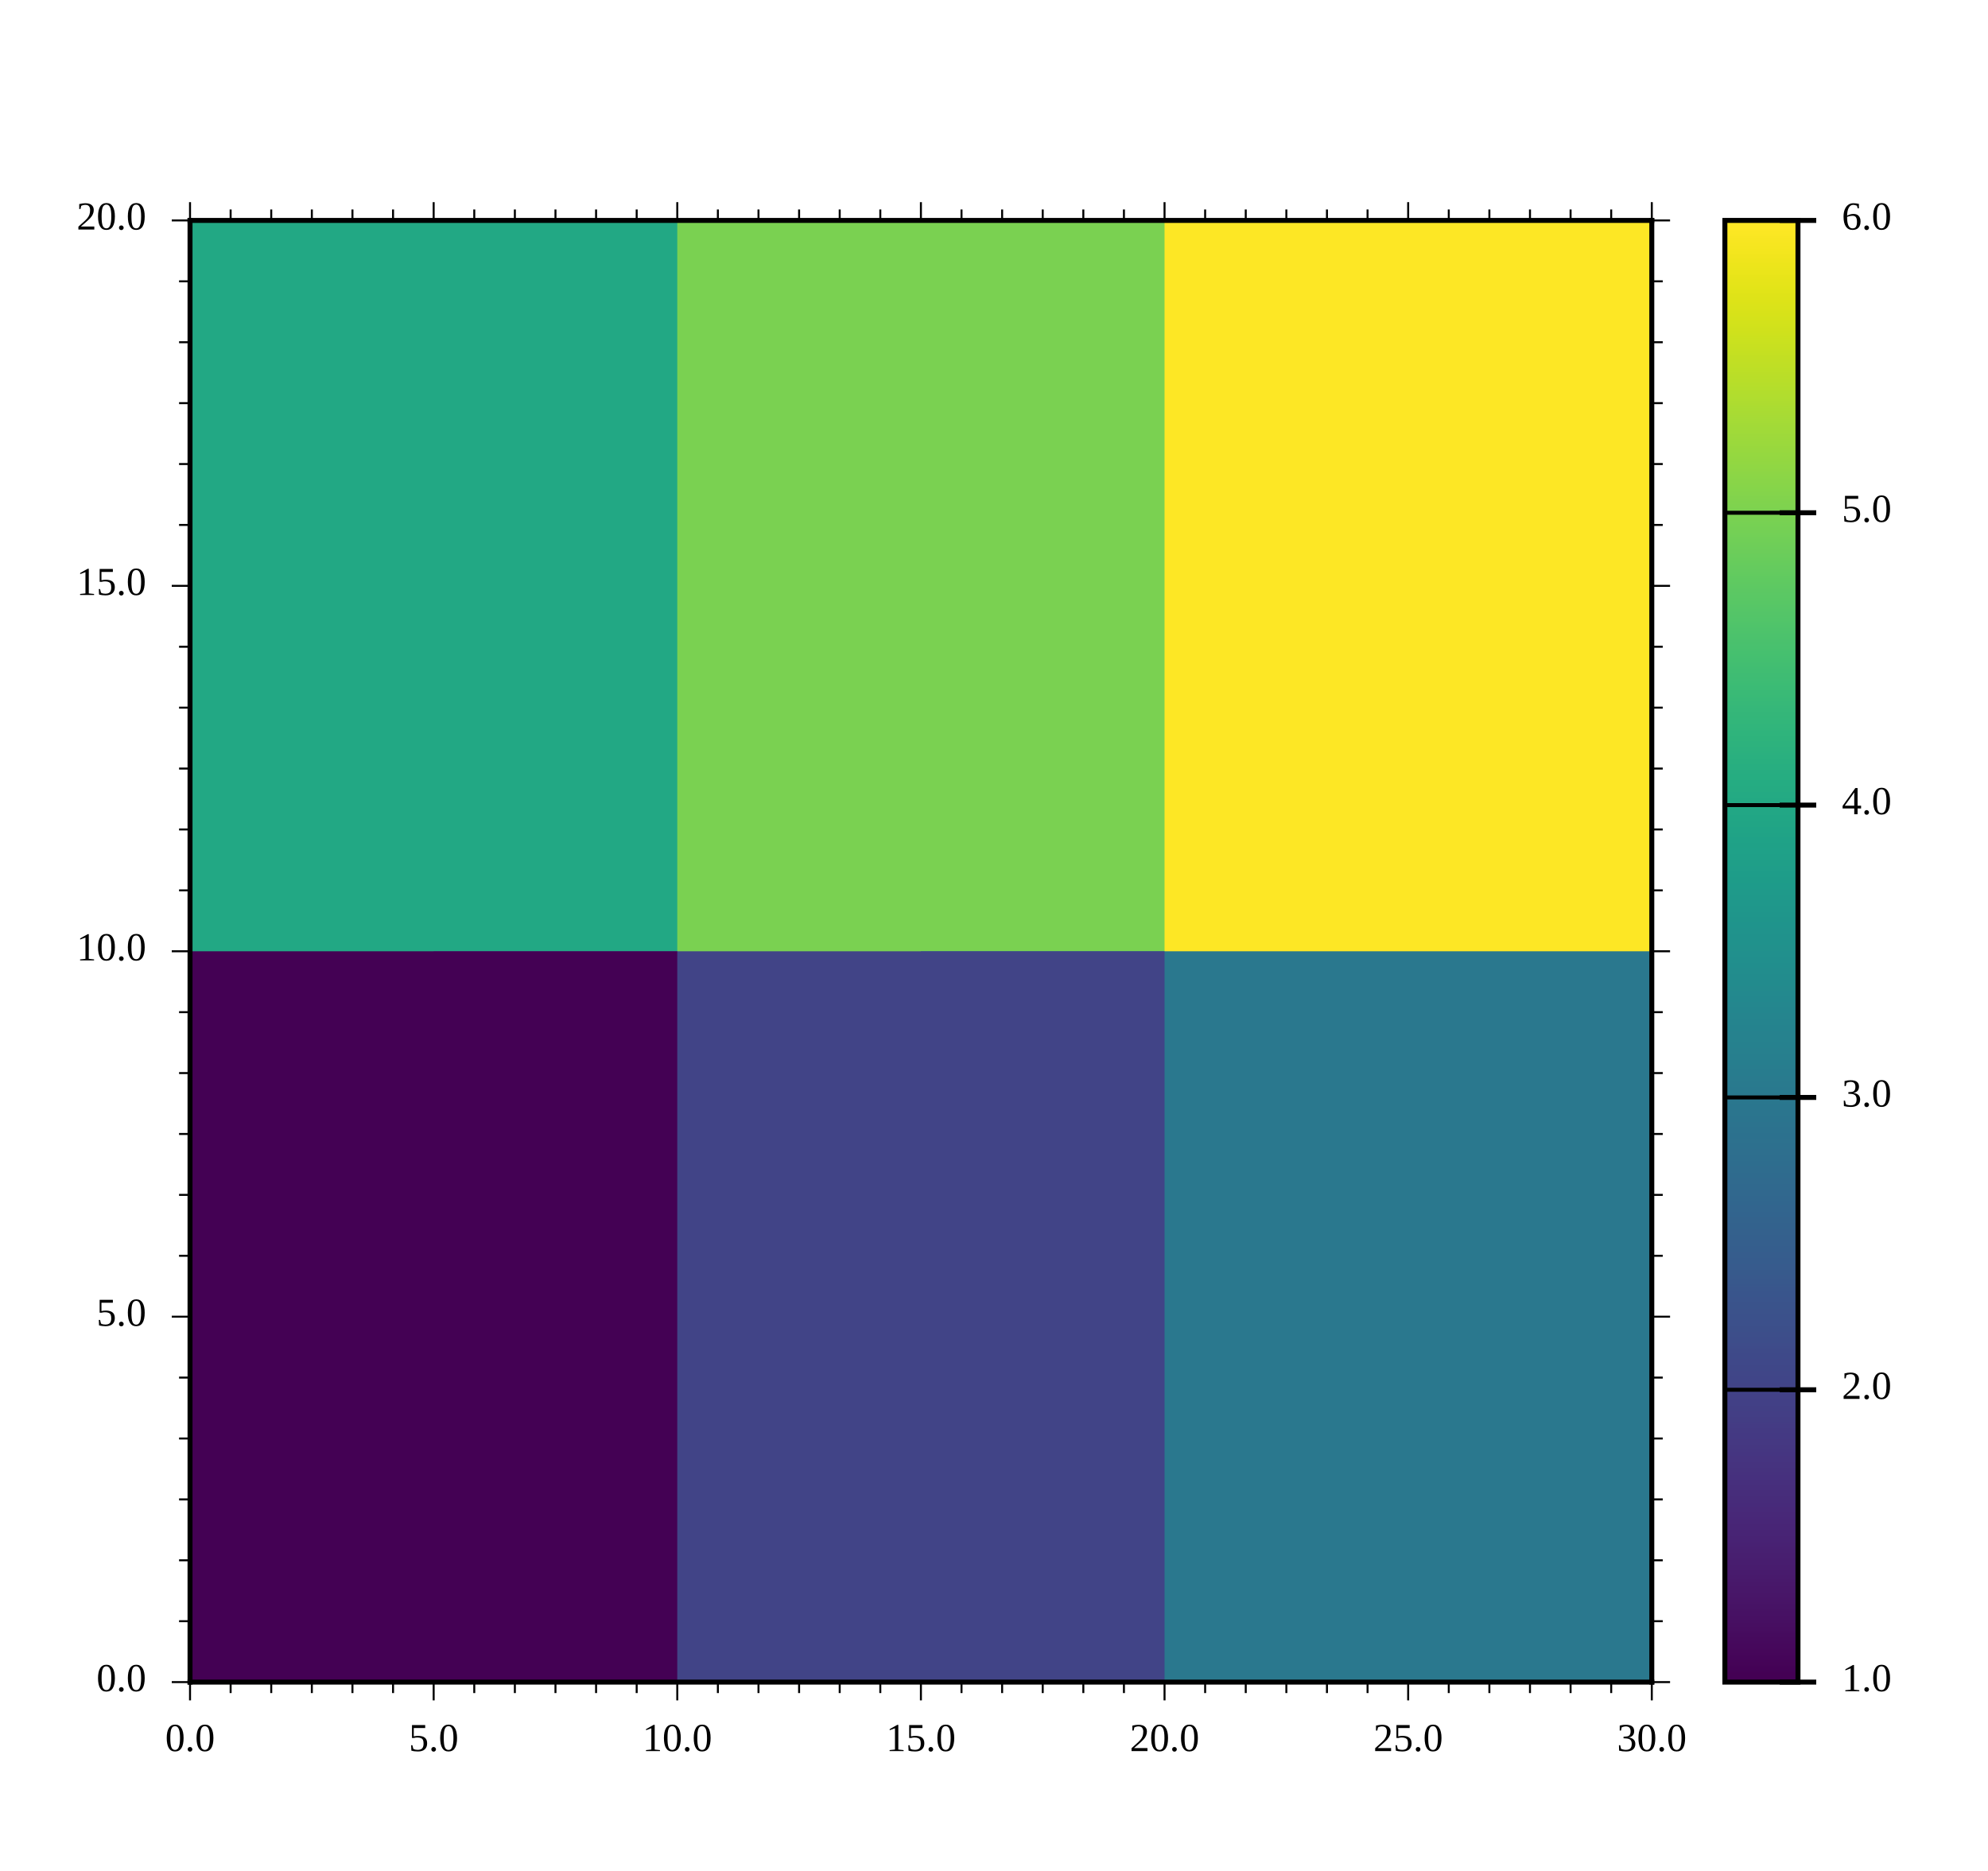
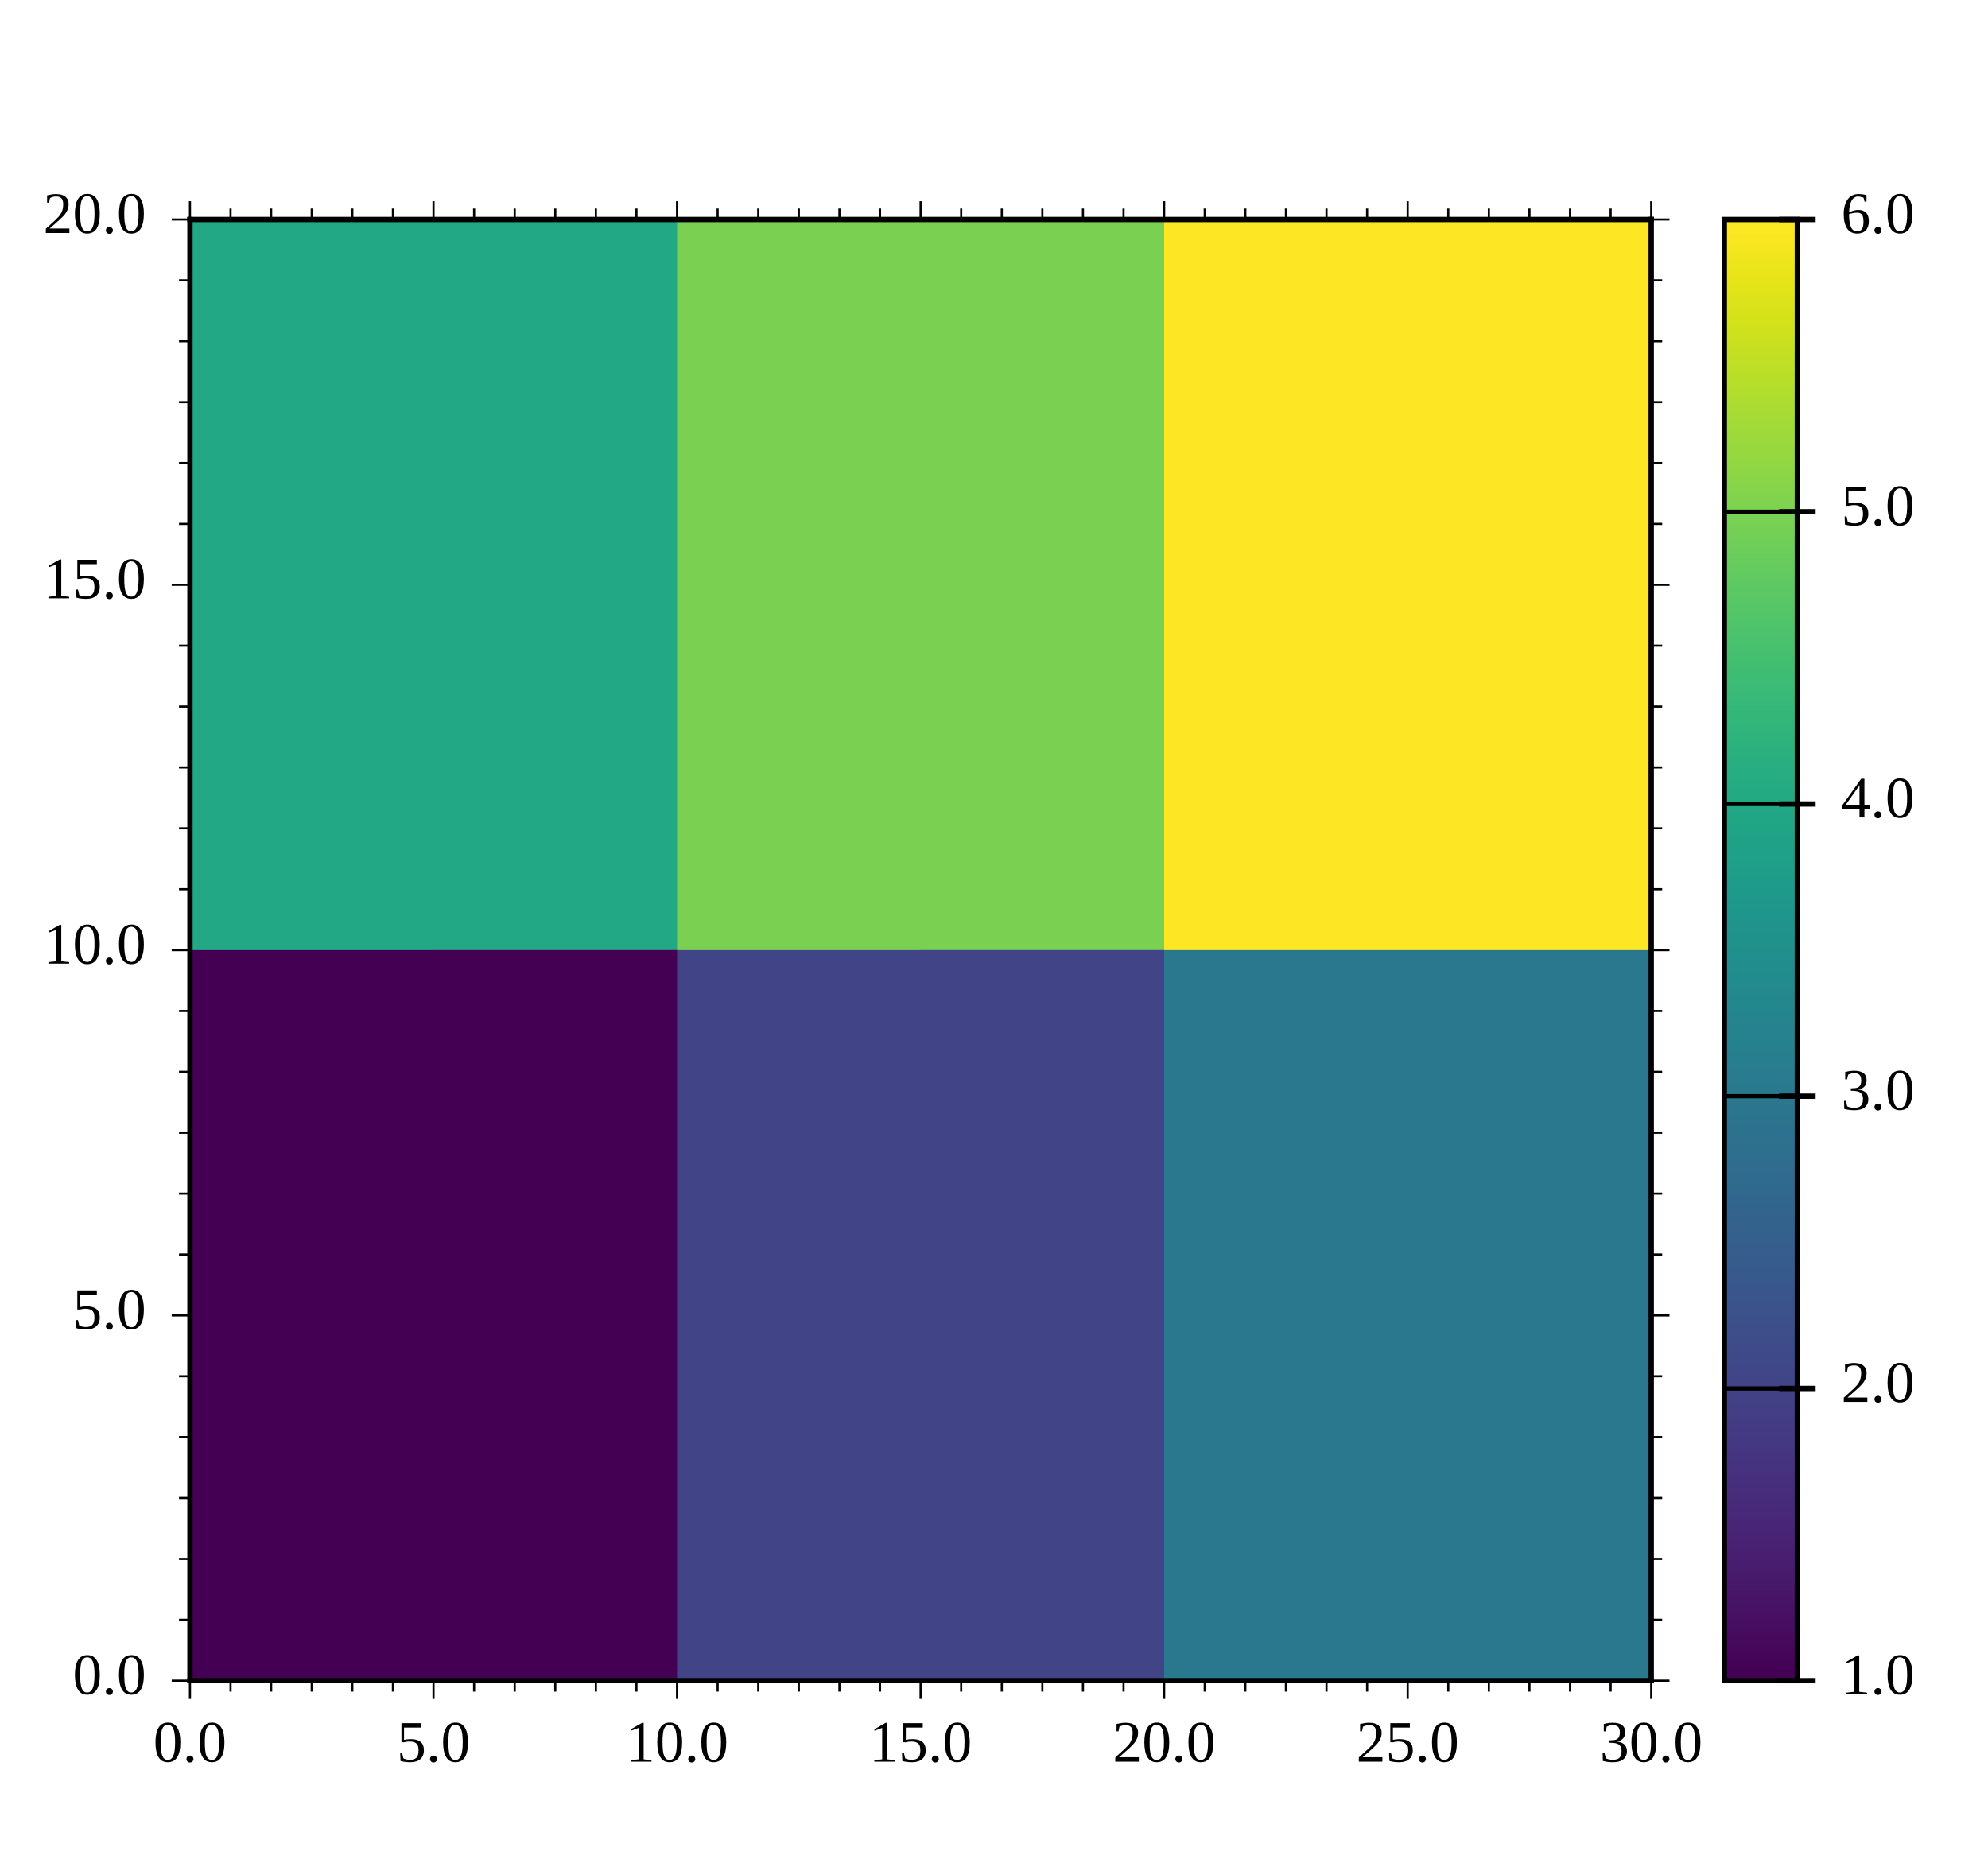
- <svg xmlns="http://www.w3.org/2000/svg" height="376.471" stroke-opacity="1" viewBox="0 0 400 376" font-size="1" width="400" stroke="rgb(0,0,0)" version="1.1">
+ <svg xmlns="http://www.w3.org/2000/svg" height="350" stroke-opacity="1" viewBox="0 0 372 350" font-size="1" width="371.875" stroke="rgb(0,0,0)" version="1.1">
  <defs />
  <g fill-opacity="1.0" stroke-width="0.0" fill="rgb(253,231,37)">
    <defs>
      <clipPath id="myClip1">
-         <path d="M 332.353,338.235 l -0,-294.118 h -294.118 l -0,294.118 Z" />
+         <path d="M 308.984,314.453 l -0,-273.438 h -273.438 l -0,273.438 Z" />
      </clipPath>
    </defs>
    <g clip-path="url(#myClip1)">
-       <path d="M 332.353,264.706 l -0,-220.588 h -147.059 l -0,220.588 Z" />
+       <path d="M 308.984,246.094 l -0,-205.078 h -136.719 l -0,205.078 Z" />
    </g>
  </g>
  <g fill-opacity="1.0" stroke-width="0.0" fill="rgb(122,209,81)">
    <defs>
      <clipPath id="myClip2">
-         <path d="M 332.353,338.235 l -0,-294.118 h -294.118 l -0,294.118 Z" />
+         <path d="M 308.984,314.453 l -0,-273.438 h -273.438 l -0,273.438 Z" />
      </clipPath>
    </defs>
    <g clip-path="url(#myClip2)">
-       <path d="M 234.314,264.706 l -0,-220.588 h -147.059 l -0,220.588 Z" />
+       <path d="M 217.839,246.094 l -0,-205.078 h -136.719 l -0,205.078 Z" />
    </g>
  </g>
  <g fill-opacity="1.0" stroke-width="0.0" fill="rgb(34,168,132)">
    <defs>
      <clipPath id="myClip3">
-         <path d="M 332.353,338.235 l -0,-294.118 h -294.118 l -0,294.118 Z" />
+         <path d="M 308.984,314.453 l -0,-273.438 h -273.438 l -0,273.438 Z" />
      </clipPath>
    </defs>
    <g clip-path="url(#myClip3)">
-       <path d="M 136.274,264.706 l -0,-220.588 h -98.039 l -0,220.588 Z" />
+       <path d="M 126.693,246.094 l -0,-205.078 h -91.146 l -0,205.078 Z" />
    </g>
  </g>
  <g fill-opacity="1.0" stroke-width="0.0" fill="rgb(42,120,142)">
    <defs>
      <clipPath id="myClip4">
-         <path d="M 332.353,338.235 l -0,-294.118 h -294.118 l -0,294.118 Z" />
+         <path d="M 308.984,314.453 l -0,-273.438 h -273.438 l -0,273.438 Z" />
      </clipPath>
    </defs>
    <g clip-path="url(#myClip4)">
-       <path d="M 332.353,338.235 l -0,-147.059 h -147.059 l -0,147.059 Z" />
+       <path d="M 308.984,314.453 l -0,-136.719 h -136.719 l -0,136.719 Z" />
    </g>
  </g>
  <g fill-opacity="1.0" stroke-width="0.0" fill="rgb(65,68,135)">
    <defs>
      <clipPath id="myClip5">
-         <path d="M 332.353,338.235 l -0,-294.118 h -294.118 l -0,294.118 Z" />
+         <path d="M 308.984,314.453 l -0,-273.438 h -273.438 l -0,273.438 Z" />
      </clipPath>
    </defs>
    <g clip-path="url(#myClip5)">
-       <path d="M 234.314,338.235 l -0,-147.059 h -147.059 l -0,147.059 Z" />
+       <path d="M 217.839,314.453 l -0,-136.719 h -136.719 l -0,136.719 Z" />
    </g>
  </g>
  <g fill-opacity="1.0" stroke-width="0.0" fill="rgb(68,1,84)">
    <defs>
      <clipPath id="myClip6">
-         <path d="M 332.353,338.235 l -0,-294.118 h -294.118 l -0,294.118 Z" />
+         <path d="M 308.984,314.453 l -0,-273.438 h -273.438 l -0,273.438 Z" />
      </clipPath>
    </defs>
    <g clip-path="url(#myClip6)">
-       <path d="M 136.274,338.235 l -0,-147.059 h -98.039 l -0,147.059 Z" />
+       <path d="M 126.693,314.453 l -0,-136.719 h -91.146 l -0,136.719 Z" />
    </g>
  </g>
  <g stroke-linecap="square">
-     <path d="M 38.235,338.235 v -294.118 M 332.353,338.235 v -294.118 " />
-   </g>
-   <g stroke-width="0.4">
-     <path d="M 332.353,325.98 h 2.206 M 332.353,313.726 h 2.206 M 332.353,301.471 h 2.206 M 332.353,289.216 h 2.206 M 332.353,276.961 h 2.206 M 332.353,252.451 h 2.206 M 332.353,240.196 h 2.206 M 332.353,227.941 h 2.206 M 332.353,215.686 h 2.206 M 332.353,203.431 h 2.206 M 332.353,178.922 h 2.206 M 332.353,166.667 h 2.206 M 332.353,154.412 h 2.206 M 332.353,142.157 h 2.206 M 332.353,129.902 h 2.206 M 332.353,105.392 h 2.206 M 332.353,93.137 h 2.206 M 332.353,80.882 h 2.206 M 332.353,68.627 h 2.206 M 332.353,56.373 h 2.206 " />
-   </g>
-   <g stroke-width="0.4">
-     <path d="M 332.353,338.235 h 3.676 M 332.353,264.706 h 3.676 M 332.353,191.177 h 3.676 M 332.353,117.647 h 3.676 M 332.353,44.118 h 3.676 " />
-   </g>
-   <g stroke-width="0.4">
-     <path d="M 36.029,325.98 h 2.206 M 36.029,313.726 h 2.206 M 36.029,301.471 h 2.206 M 36.029,289.216 h 2.206 M 36.029,276.961 h 2.206 M 36.029,252.451 h 2.206 M 36.029,240.196 h 2.206 M 36.029,227.941 h 2.206 M 36.029,215.686 h 2.206 M 36.029,203.431 h 2.206 M 36.029,178.922 h 2.206 M 36.029,166.667 h 2.206 M 36.029,154.412 h 2.206 M 36.029,142.157 h 2.206 M 36.029,129.902 h 2.206 M 36.029,105.392 h 2.206 M 36.029,93.137 h 2.206 M 36.029,80.882 h 2.206 M 36.029,68.627 h 2.206 M 36.029,56.373 h 2.206 " />
-   </g>
-   <g stroke-width="0.4">
-     <path d="M 34.559,338.235 h 3.676 M 34.559,264.706 h 3.676 M 34.559,191.177 h 3.676 M 34.559,117.647 h 3.676 M 34.559,44.118 h 3.676 " />
-   </g>
-   <g fill-opacity="1.0" font-size="8.0px" fill="rgb(0,0,0)">
-     <text dominant-baseline="middle" transform="matrix(1,0,0,1,29.4118,44.1176)" stroke="none" text-anchor="end">20.0</text>
-   </g>
-   <g fill-opacity="1.0" font-size="8.0px" fill="rgb(0,0,0)">
-     <text dominant-baseline="middle" transform="matrix(1,0,0,1,29.4118,117.6471)" stroke="none" text-anchor="end">15.0</text>
-   </g>
-   <g fill-opacity="1.0" font-size="8.0px" fill="rgb(0,0,0)">
-     <text dominant-baseline="middle" transform="matrix(1,0,0,1,29.4118,191.1765)" stroke="none" text-anchor="end">10.0</text>
-   </g>
-   <g fill-opacity="1.0" font-size="8.0px" fill="rgb(0,0,0)">
-     <text dominant-baseline="middle" transform="matrix(1,0,0,1,29.4118,264.7059)" stroke="none" text-anchor="end">5.0</text>
-   </g>
-   <g fill-opacity="1.0" font-size="8.0px" fill="rgb(0,0,0)">
-     <text dominant-baseline="middle" transform="matrix(1,0,0,1,29.4118,338.2353)" stroke="none" text-anchor="end">0.0</text>
+     <path d="M 35.547,314.453 v -273.438 M 308.984,314.453 v -273.438 " />
+   </g>
+   <g stroke-width="0.4">
+     <path d="M 308.984,303.06 h 2.051 M 308.984,291.667 h 2.051 M 308.984,280.273 h 2.051 M 308.984,268.88 h 2.051 M 308.984,257.487 h 2.051 M 308.984,234.701 h 2.051 M 308.984,223.307 h 2.051 M 308.984,211.914 h 2.051 M 308.984,200.521 h 2.051 M 308.984,189.128 h 2.051 M 308.984,166.341 h 2.051 M 308.984,154.948 h 2.051 M 308.984,143.555 h 2.051 M 308.984,132.161 h 2.051 M 308.984,120.768 h 2.051 M 308.984,97.982 h 2.051 M 308.984,86.588 h 2.051 M 308.984,75.195 h 2.051 M 308.984,63.802 h 2.051 M 308.984,52.409 h 2.051 " />
+   </g>
+   <g stroke-width="0.4">
+     <path d="M 308.984,314.453 h 3.418 M 308.984,246.094 h 3.418 M 308.984,177.734 h 3.418 M 308.984,109.375 h 3.418 M 308.984,41.016 h 3.418 " />
+   </g>
+   <g stroke-width="0.4">
+     <path d="M 33.496,303.06 h 2.051 M 33.496,291.667 h 2.051 M 33.496,280.273 h 2.051 M 33.496,268.88 h 2.051 M 33.496,257.487 h 2.051 M 33.496,234.701 h 2.051 M 33.496,223.307 h 2.051 M 33.496,211.914 h 2.051 M 33.496,200.521 h 2.051 M 33.496,189.128 h 2.051 M 33.496,166.341 h 2.051 M 33.496,154.948 h 2.051 M 33.496,143.555 h 2.051 M 33.496,132.161 h 2.051 M 33.496,120.768 h 2.051 M 33.496,97.982 h 2.051 M 33.496,86.588 h 2.051 M 33.496,75.195 h 2.051 M 33.496,63.802 h 2.051 M 33.496,52.409 h 2.051 " />
+   </g>
+   <g stroke-width="0.4">
+     <path d="M 32.129,314.453 h 3.418 M 32.129,246.094 h 3.418 M 32.129,177.734 h 3.418 M 32.129,109.375 h 3.418 M 32.129,41.016 h 3.418 " />
+   </g>
+   <g fill-opacity="1.0" font-size="11.0px" fill="rgb(0,0,0)">
+     <text dominant-baseline="middle" transform="matrix(1,0,0,1,27.3438,41.0156)" stroke="none" text-anchor="end">20.0</text>
+   </g>
+   <g fill-opacity="1.0" font-size="11.0px" fill="rgb(0,0,0)">
+     <text dominant-baseline="middle" transform="matrix(1,0,0,1,27.3438,109.375)" stroke="none" text-anchor="end">15.0</text>
+   </g>
+   <g fill-opacity="1.0" font-size="11.0px" fill="rgb(0,0,0)">
+     <text dominant-baseline="middle" transform="matrix(1,0,0,1,27.3438,177.7344)" stroke="none" text-anchor="end">10.0</text>
+   </g>
+   <g fill-opacity="1.0" font-size="11.0px" fill="rgb(0,0,0)">
+     <text dominant-baseline="middle" transform="matrix(1,0,0,1,27.3438,246.0938)" stroke="none" text-anchor="end">5.0</text>
+   </g>
+   <g fill-opacity="1.0" font-size="11.0px" fill="rgb(0,0,0)">
+     <text dominant-baseline="middle" transform="matrix(1,0,0,1,27.3438,314.4531)" stroke="none" text-anchor="end">0.0</text>
  </g>
  <g stroke-linecap="square">
-     <path d="M 38.235,338.235 h 294.118 M 38.235,44.118 h 294.118 " />
-   </g>
-   <g stroke-width="0.4">
-     <path d="M 46.405,44.118 v -2.206 M 54.575,44.118 v -2.206 M 62.745,44.118 v -2.206 M 70.915,44.118 v -2.206 M 79.085,44.118 v -2.206 M 95.425,44.118 v -2.206 M 103.595,44.118 v -2.206 M 111.765,44.118 v -2.206 M 119.935,44.118 v -2.206 M 128.105,44.118 v -2.206 M 144.444,44.118 v -2.206 M 152.614,44.118 v -2.206 M 160.784,44.118 v -2.206 M 168.954,44.118 v -2.206 M 177.124,44.118 v -2.206 M 193.464,44.118 v -2.206 M 201.634,44.118 v -2.206 M 209.804,44.118 v -2.206 M 217.974,44.118 v -2.206 M 226.144,44.118 v -2.206 M 242.484,44.118 v -2.206 M 250.654,44.118 v -2.206 M 258.824,44.118 v -2.206 M 266.993,44.118 v -2.206 M 275.163,44.118 v -2.206 M 291.503,44.118 v -2.206 M 299.673,44.118 v -2.206 M 307.843,44.118 v -2.206 M 316.013,44.118 v -2.206 M 324.183,44.118 v -2.206 " />
-   </g>
-   <g stroke-width="0.4">
-     <path d="M 38.235,44.118 v -3.676 M 87.255,44.118 v -3.676 M 136.274,44.118 v -3.676 M 185.294,44.118 v -3.676 M 234.314,44.118 v -3.676 M 283.333,44.118 v -3.676 M 332.353,44.118 v -3.676 " />
-   </g>
-   <g stroke-width="0.4">
-     <path d="M 46.405,340.441 v -2.206 M 54.575,340.441 v -2.206 M 62.745,340.441 v -2.206 M 70.915,340.441 v -2.206 M 79.085,340.441 v -2.206 M 95.425,340.441 v -2.206 M 103.595,340.441 v -2.206 M 111.765,340.441 v -2.206 M 119.935,340.441 v -2.206 M 128.105,340.441 v -2.206 M 144.444,340.441 v -2.206 M 152.614,340.441 v -2.206 M 160.784,340.441 v -2.206 M 168.954,340.441 v -2.206 M 177.124,340.441 v -2.206 M 193.464,340.441 v -2.206 M 201.634,340.441 v -2.206 M 209.804,340.441 v -2.206 M 217.974,340.441 v -2.206 M 226.144,340.441 v -2.206 M 242.484,340.441 v -2.206 M 250.654,340.441 v -2.206 M 258.824,340.441 v -2.206 M 266.993,340.441 v -2.206 M 275.163,340.441 v -2.206 M 291.503,340.441 v -2.206 M 299.673,340.441 v -2.206 M 307.843,340.441 v -2.206 M 316.013,340.441 v -2.206 M 324.183,340.441 v -2.206 " />
-   </g>
-   <g stroke-width="0.4">
-     <path d="M 38.235,341.912 v -3.676 M 87.255,341.912 v -3.676 M 136.274,341.912 v -3.676 M 185.294,341.912 v -3.676 M 234.314,341.912 v -3.676 M 283.333,341.912 v -3.676 M 332.353,341.912 v -3.676 " />
-   </g>
-   <g fill-opacity="1.0" font-size="8.0px" fill="rgb(0,0,0)">
-     <text dominant-baseline="text-before-edge" transform="matrix(1,0,0,1,332.3529,347.0588)" stroke="none" text-anchor="middle">30.0</text>
-   </g>
-   <g fill-opacity="1.0" font-size="8.0px" fill="rgb(0,0,0)">
-     <text dominant-baseline="text-before-edge" transform="matrix(1,0,0,1,283.3333,347.0588)" stroke="none" text-anchor="middle">25.0</text>
-   </g>
-   <g fill-opacity="1.0" font-size="8.0px" fill="rgb(0,0,0)">
-     <text dominant-baseline="text-before-edge" transform="matrix(1,0,0,1,234.3137,347.0588)" stroke="none" text-anchor="middle">20.0</text>
-   </g>
-   <g fill-opacity="1.0" font-size="8.0px" fill="rgb(0,0,0)">
-     <text dominant-baseline="text-before-edge" transform="matrix(1,0,0,1,185.2941,347.0588)" stroke="none" text-anchor="middle">15.0</text>
-   </g>
-   <g fill-opacity="1.0" font-size="8.0px" fill="rgb(0,0,0)">
-     <text dominant-baseline="text-before-edge" transform="matrix(1,0,0,1,136.2745,347.0588)" stroke="none" text-anchor="middle">10.0</text>
-   </g>
-   <g fill-opacity="1.0" font-size="8.0px" fill="rgb(0,0,0)">
-     <text dominant-baseline="text-before-edge" transform="matrix(1,0,0,1,87.2549,347.0588)" stroke="none" text-anchor="middle">5.0</text>
-   </g>
-   <g fill-opacity="1.0" font-size="8.0px" fill="rgb(0,0,0)">
-     <text dominant-baseline="text-before-edge" transform="matrix(1,0,0,1,38.2353,347.0588)" stroke="none" text-anchor="middle">0.0</text>
-   </g>
-   <g fill-opacity="1.0" font-size="8.0px" fill="rgb(0,0,0)">
-     <text dominant-baseline="middle" transform="matrix(1,0,0,1,370.5882,44.1176)" stroke="none" text-anchor="start">6.0</text>
-   </g>
-   <g fill-opacity="1.0" font-size="8.0px" fill="rgb(0,0,0)">
-     <text dominant-baseline="middle" transform="matrix(1,0,0,1,370.5882,102.9412)" stroke="none" text-anchor="start">5.0</text>
-   </g>
-   <g fill-opacity="1.0" font-size="8.0px" fill="rgb(0,0,0)">
-     <text dominant-baseline="middle" transform="matrix(1,0,0,1,370.5882,161.7647)" stroke="none" text-anchor="start">4.0</text>
-   </g>
-   <g fill-opacity="1.0" font-size="8.0px" fill="rgb(0,0,0)">
-     <text dominant-baseline="middle" transform="matrix(1,0,0,1,370.5882,220.5882)" stroke="none" text-anchor="start">3.0</text>
-   </g>
-   <g fill-opacity="1.0" font-size="8.0px" fill="rgb(0,0,0)">
-     <text dominant-baseline="middle" transform="matrix(1,0,0,1,370.5882,279.4118)" stroke="none" text-anchor="start">2.0</text>
-   </g>
-   <g fill-opacity="1.0" font-size="8.0px" fill="rgb(0,0,0)">
-     <text dominant-baseline="middle" transform="matrix(1,0,0,1,370.5882,338.2353)" stroke="none" text-anchor="start">1.0</text>
+     <path d="M 35.547,314.453 h 273.438 M 35.547,41.016 h 273.438 " />
+   </g>
+   <g stroke-width="0.4">
+     <path d="M 43.142,41.016 v -2.051 M 50.738,41.016 v -2.051 M 58.333,41.016 v -2.051 M 65.929,41.016 v -2.051 M 73.524,41.016 v -2.051 M 88.715,41.016 v -2.051 M 96.311,41.016 v -2.051 M 103.906,41.016 v -2.051 M 111.502,41.016 v -2.051 M 119.097,41.016 v -2.051 M 134.288,41.016 v -2.051 M 141.884,41.016 v -2.051 M 149.479,41.016 v -2.051 M 157.075,41.016 v -2.051 M 164.67,41.016 v -2.051 M 179.861,41.016 v -2.051 M 187.457,41.016 v -2.051 M 195.052,41.016 v -2.051 M 202.648,41.016 v -2.051 M 210.243,41.016 v -2.051 M 225.434,41.016 v -2.051 M 233.03,41.016 v -2.051 M 240.625,41.016 v -2.051 M 248.22,41.016 v -2.051 M 255.816,41.016 v -2.051 M 271.007,41.016 v -2.051 M 278.602,41.016 v -2.051 M 286.198,41.016 v -2.051 M 293.793,41.016 v -2.051 M 301.389,41.016 v -2.051 " />
+   </g>
+   <g stroke-width="0.4">
+     <path d="M 35.547,41.016 v -3.418 M 81.12,41.016 v -3.418 M 126.693,41.016 v -3.418 M 172.266,41.016 v -3.418 M 217.839,41.016 v -3.418 M 263.411,41.016 v -3.418 M 308.984,41.016 v -3.418 " />
+   </g>
+   <g stroke-width="0.4">
+     <path d="M 43.142,316.504 v -2.051 M 50.738,316.504 v -2.051 M 58.333,316.504 v -2.051 M 65.929,316.504 v -2.051 M 73.524,316.504 v -2.051 M 88.715,316.504 v -2.051 M 96.311,316.504 v -2.051 M 103.906,316.504 v -2.051 M 111.502,316.504 v -2.051 M 119.097,316.504 v -2.051 M 134.288,316.504 v -2.051 M 141.884,316.504 v -2.051 M 149.479,316.504 v -2.051 M 157.075,316.504 v -2.051 M 164.67,316.504 v -2.051 M 179.861,316.504 v -2.051 M 187.457,316.504 v -2.051 M 195.052,316.504 v -2.051 M 202.648,316.504 v -2.051 M 210.243,316.504 v -2.051 M 225.434,316.504 v -2.051 M 233.03,316.504 v -2.051 M 240.625,316.504 v -2.051 M 248.22,316.504 v -2.051 M 255.816,316.504 v -2.051 M 271.007,316.504 v -2.051 M 278.602,316.504 v -2.051 M 286.198,316.504 v -2.051 M 293.793,316.504 v -2.051 M 301.389,316.504 v -2.051 " />
+   </g>
+   <g stroke-width="0.4">
+     <path d="M 35.547,317.871 v -3.418 M 81.12,317.871 v -3.418 M 126.693,317.871 v -3.418 M 172.266,317.871 v -3.418 M 217.839,317.871 v -3.418 M 263.411,317.871 v -3.418 M 308.984,317.871 v -3.418 " />
+   </g>
+   <g fill-opacity="1.0" font-size="11.0px" fill="rgb(0,0,0)">
+     <text dominant-baseline="text-before-edge" transform="matrix(1,0,0,1,308.9844,322.6562)" stroke="none" text-anchor="middle">30.0</text>
+   </g>
+   <g fill-opacity="1.0" font-size="11.0px" fill="rgb(0,0,0)">
+     <text dominant-baseline="text-before-edge" transform="matrix(1,0,0,1,263.4115,322.6562)" stroke="none" text-anchor="middle">25.0</text>
+   </g>
+   <g fill-opacity="1.0" font-size="11.0px" fill="rgb(0,0,0)">
+     <text dominant-baseline="text-before-edge" transform="matrix(1,0,0,1,217.8385,322.6562)" stroke="none" text-anchor="middle">20.0</text>
+   </g>
+   <g fill-opacity="1.0" font-size="11.0px" fill="rgb(0,0,0)">
+     <text dominant-baseline="text-before-edge" transform="matrix(1,0,0,1,172.2656,322.6562)" stroke="none" text-anchor="middle">15.0</text>
+   </g>
+   <g fill-opacity="1.0" font-size="11.0px" fill="rgb(0,0,0)">
+     <text dominant-baseline="text-before-edge" transform="matrix(1,0,0,1,126.6927,322.6562)" stroke="none" text-anchor="middle">10.0</text>
+   </g>
+   <g fill-opacity="1.0" font-size="11.0px" fill="rgb(0,0,0)">
+     <text dominant-baseline="text-before-edge" transform="matrix(1,0,0,1,81.1198,322.6562)" stroke="none" text-anchor="middle">5.0</text>
+   </g>
+   <g fill-opacity="1.0" font-size="11.0px" fill="rgb(0,0,0)">
+     <text dominant-baseline="text-before-edge" transform="matrix(1,0,0,1,35.5469,322.6562)" stroke="none" text-anchor="middle">0.0</text>
+   </g>
+   <g fill-opacity="1.0" font-size="11.0px" fill="rgb(0,0,0)">
+     <text dominant-baseline="middle" transform="matrix(1,0,0,1,344.5312,41.0156)" stroke="none" text-anchor="start">6.0</text>
+   </g>
+   <g fill-opacity="1.0" font-size="11.0px" fill="rgb(0,0,0)">
+     <text dominant-baseline="middle" transform="matrix(1,0,0,1,344.5312,95.7031)" stroke="none" text-anchor="start">5.0</text>
+   </g>
+   <g fill-opacity="1.0" font-size="11.0px" fill="rgb(0,0,0)">
+     <text dominant-baseline="middle" transform="matrix(1,0,0,1,344.5312,150.3906)" stroke="none" text-anchor="start">4.0</text>
+   </g>
+   <g fill-opacity="1.0" font-size="11.0px" fill="rgb(0,0,0)">
+     <text dominant-baseline="middle" transform="matrix(1,0,0,1,344.5312,205.0781)" stroke="none" text-anchor="start">3.0</text>
+   </g>
+   <g fill-opacity="1.0" font-size="11.0px" fill="rgb(0,0,0)">
+     <text dominant-baseline="middle" transform="matrix(1,0,0,1,344.5312,259.7656)" stroke="none" text-anchor="start">2.0</text>
+   </g>
+   <g fill-opacity="1.0" font-size="11.0px" fill="rgb(0,0,0)">
+     <text dominant-baseline="middle" transform="matrix(1,0,0,1,344.5312,314.4531)" stroke="none" text-anchor="start">1.0</text>
  </g>
  <defs>
-     <linearGradient x2="0.5" y1="0" gradientUnits="userSpaceOnUse" spreadMethod="pad" gradientTransform="matrix(-0,-294.1176,-14.7059,-0,354.4118,191.1765)" id="gradient68" y2="0" x1="-0.5">
+     <linearGradient x2="0.5" y1="0" gradientUnits="userSpaceOnUse" spreadMethod="pad" gradientTransform="matrix(-0,-273.4375,-13.6719,-0,329.4922,177.7344)" id="gradient68" y2="0" x1="-0.5">
      <stop stop-opacity="1" offset="0" stop-color="rgb(68,1,84)" />
      <stop stop-opacity="1" offset="0.004" stop-color="rgb(68,2,86)" />
      <stop stop-opacity="1" offset="0.008" stop-color="rgb(69,4,87)" />
      <stop stop-opacity="1" offset="0.012" stop-color="rgb(69,5,89)" />
      <stop stop-opacity="1" offset="0.016" stop-color="rgb(70,7,90)" />
      <stop stop-opacity="1" offset="0.02" stop-color="rgb(70,8,92)" />
      <stop stop-opacity="1" offset="0.024" stop-color="rgb(70,10,93)" />
      <stop stop-opacity="1" offset="0.028" stop-color="rgb(70,11,94)" />
      <stop stop-opacity="1" offset="0.031" stop-color="rgb(71,13,96)" />
      <stop stop-opacity="1" offset="0.035" stop-color="rgb(71,14,97)" />
      <stop stop-opacity="1" offset="0.039" stop-color="rgb(71,16,99)" />
      <stop stop-opacity="1" offset="0.043" stop-color="rgb(71,17,100)" />
      <stop stop-opacity="1" offset="0.047" stop-color="rgb(71,19,101)" />
      <stop stop-opacity="1" offset="0.051" stop-color="rgb(72,20,103)" />
      <stop stop-opacity="1" offset="0.055" stop-color="rgb(72,22,104)" />
      <stop stop-opacity="1" offset="0.059" stop-color="rgb(72,23,105)" />
      <stop stop-opacity="1" offset="0.063" stop-color="rgb(72,24,106)" />
      <stop stop-opacity="1" offset="0.067" stop-color="rgb(72,26,108)" />
      <stop stop-opacity="1" offset="0.071" stop-color="rgb(72,27,109)" />
      <stop stop-opacity="1" offset="0.074" stop-color="rgb(72,28,110)" />
      <stop stop-opacity="1" offset="0.078" stop-color="rgb(72,29,111)" />
      <stop stop-opacity="1" offset="0.082" stop-color="rgb(72,31,112)" />
      <stop stop-opacity="1" offset="0.086" stop-color="rgb(72,32,113)" />
      <stop stop-opacity="1" offset="0.09" stop-color="rgb(72,33,115)" />
      <stop stop-opacity="1" offset="0.094" stop-color="rgb(72,35,116)" />
      <stop stop-opacity="1" offset="0.098" stop-color="rgb(72,36,117)" />
      <stop stop-opacity="1" offset="0.102" stop-color="rgb(72,37,118)" />
      <stop stop-opacity="1" offset="0.106" stop-color="rgb(72,38,119)" />
      <stop stop-opacity="1" offset="0.11" stop-color="rgb(72,40,120)" />
      <stop stop-opacity="1" offset="0.114" stop-color="rgb(72,41,121)" />
      <stop stop-opacity="1" offset="0.118" stop-color="rgb(71,42,122)" />
      <stop stop-opacity="1" offset="0.122" stop-color="rgb(71,44,122)" />
      <stop stop-opacity="1" offset="0.126" stop-color="rgb(71,45,123)" />
      <stop stop-opacity="1" offset="0.129" stop-color="rgb(71,46,124)" />
      <stop stop-opacity="1" offset="0.133" stop-color="rgb(71,47,125)" />
      <stop stop-opacity="1" offset="0.137" stop-color="rgb(70,48,126)" />
      <stop stop-opacity="1" offset="0.141" stop-color="rgb(70,50,126)" />
      <stop stop-opacity="1" offset="0.145" stop-color="rgb(70,51,127)" />
      <stop stop-opacity="1" offset="0.149" stop-color="rgb(70,52,128)" />
      <stop stop-opacity="1" offset="0.153" stop-color="rgb(69,53,129)" />
      <stop stop-opacity="1" offset="0.157" stop-color="rgb(69,55,129)" />
      <stop stop-opacity="1" offset="0.161" stop-color="rgb(69,56,130)" />
      <stop stop-opacity="1" offset="0.165" stop-color="rgb(68,57,131)" />
      <stop stop-opacity="1" offset="0.169" stop-color="rgb(68,58,131)" />
      <stop stop-opacity="1" offset="0.172" stop-color="rgb(68,59,132)" />
      <stop stop-opacity="1" offset="0.176" stop-color="rgb(67,61,132)" />
      <stop stop-opacity="1" offset="0.18" stop-color="rgb(67,62,133)" />
      <stop stop-opacity="1" offset="0.184" stop-color="rgb(66,63,133)" />
      <stop stop-opacity="1" offset="0.188" stop-color="rgb(66,64,134)" />
      <stop stop-opacity="1" offset="0.192" stop-color="rgb(66,65,134)" />
      <stop stop-opacity="1" offset="0.196" stop-color="rgb(65,66,135)" />
      <stop stop-opacity="1" offset="0.2" stop-color="rgb(65,68,135)" />
      <stop stop-opacity="1" offset="0.204" stop-color="rgb(64,69,136)" />
      <stop stop-opacity="1" offset="0.208" stop-color="rgb(64,70,136)" />
      <stop stop-opacity="1" offset="0.212" stop-color="rgb(63,71,136)" />
      <stop stop-opacity="1" offset="0.216" stop-color="rgb(63,72,137)" />
      <stop stop-opacity="1" offset="0.22" stop-color="rgb(62,73,137)" />
      <stop stop-opacity="1" offset="0.224" stop-color="rgb(62,74,137)" />
      <stop stop-opacity="1" offset="0.228" stop-color="rgb(62,76,138)" />
      <stop stop-opacity="1" offset="0.231" stop-color="rgb(61,77,138)" />
      <stop stop-opacity="1" offset="0.235" stop-color="rgb(61,78,138)" />
      <stop stop-opacity="1" offset="0.239" stop-color="rgb(60,79,138)" />
      <stop stop-opacity="1" offset="0.243" stop-color="rgb(60,80,139)" />
      <stop stop-opacity="1" offset="0.247" stop-color="rgb(59,81,139)" />
      <stop stop-opacity="1" offset="0.251" stop-color="rgb(59,82,139)" />
      <stop stop-opacity="1" offset="0.255" stop-color="rgb(58,83,139)" />
      <stop stop-opacity="1" offset="0.259" stop-color="rgb(58,84,140)" />
      <stop stop-opacity="1" offset="0.263" stop-color="rgb(57,85,140)" />
      <stop stop-opacity="1" offset="0.267" stop-color="rgb(57,86,140)" />
      <stop stop-opacity="1" offset="0.271" stop-color="rgb(56,88,140)" />
      <stop stop-opacity="1" offset="0.275" stop-color="rgb(56,89,140)" />
      <stop stop-opacity="1" offset="0.278" stop-color="rgb(55,90,140)" />
      <stop stop-opacity="1" offset="0.282" stop-color="rgb(55,91,141)" />
      <stop stop-opacity="1" offset="0.286" stop-color="rgb(54,92,141)" />
      <stop stop-opacity="1" offset="0.29" stop-color="rgb(54,93,141)" />
      <stop stop-opacity="1" offset="0.294" stop-color="rgb(53,94,141)" />
      <stop stop-opacity="1" offset="0.298" stop-color="rgb(53,95,141)" />
      <stop stop-opacity="1" offset="0.302" stop-color="rgb(52,96,141)" />
      <stop stop-opacity="1" offset="0.306" stop-color="rgb(52,97,141)" />
      <stop stop-opacity="1" offset="0.31" stop-color="rgb(51,98,141)" />
      <stop stop-opacity="1" offset="0.314" stop-color="rgb(51,99,141)" />
      <stop stop-opacity="1" offset="0.318" stop-color="rgb(50,100,142)" />
      <stop stop-opacity="1" offset="0.322" stop-color="rgb(50,101,142)" />
      <stop stop-opacity="1" offset="0.326" stop-color="rgb(49,102,142)" />
      <stop stop-opacity="1" offset="0.329" stop-color="rgb(49,103,142)" />
      <stop stop-opacity="1" offset="0.333" stop-color="rgb(49,104,142)" />
      <stop stop-opacity="1" offset="0.337" stop-color="rgb(48,105,142)" />
      <stop stop-opacity="1" offset="0.341" stop-color="rgb(48,106,142)" />
      <stop stop-opacity="1" offset="0.345" stop-color="rgb(47,107,142)" />
      <stop stop-opacity="1" offset="0.349" stop-color="rgb(47,108,142)" />
      <stop stop-opacity="1" offset="0.353" stop-color="rgb(46,109,142)" />
      <stop stop-opacity="1" offset="0.357" stop-color="rgb(46,110,142)" />
      <stop stop-opacity="1" offset="0.361" stop-color="rgb(46,111,142)" />
      <stop stop-opacity="1" offset="0.365" stop-color="rgb(45,112,142)" />
      <stop stop-opacity="1" offset="0.369" stop-color="rgb(45,113,142)" />
      <stop stop-opacity="1" offset="0.372" stop-color="rgb(44,113,142)" />
      <stop stop-opacity="1" offset="0.377" stop-color="rgb(44,114,142)" />
      <stop stop-opacity="1" offset="0.38" stop-color="rgb(44,115,142)" />
      <stop stop-opacity="1" offset="0.384" stop-color="rgb(43,116,142)" />
      <stop stop-opacity="1" offset="0.388" stop-color="rgb(43,117,142)" />
      <stop stop-opacity="1" offset="0.392" stop-color="rgb(42,118,142)" />
      <stop stop-opacity="1" offset="0.396" stop-color="rgb(42,119,142)" />
      <stop stop-opacity="1" offset="0.4" stop-color="rgb(42,120,142)" />
      <stop stop-opacity="1" offset="0.404" stop-color="rgb(41,121,142)" />
      <stop stop-opacity="1" offset="0.408" stop-color="rgb(41,122,142)" />
      <stop stop-opacity="1" offset="0.412" stop-color="rgb(41,123,142)" />
      <stop stop-opacity="1" offset="0.416" stop-color="rgb(40,124,142)" />
      <stop stop-opacity="1" offset="0.42" stop-color="rgb(40,125,142)" />
      <stop stop-opacity="1" offset="0.423" stop-color="rgb(39,126,142)" />
      <stop stop-opacity="1" offset="0.427" stop-color="rgb(39,127,142)" />
      <stop stop-opacity="1" offset="0.431" stop-color="rgb(39,128,142)" />
      <stop stop-opacity="1" offset="0.435" stop-color="rgb(38,129,142)" />
      <stop stop-opacity="1" offset="0.439" stop-color="rgb(38,130,142)" />
      <stop stop-opacity="1" offset="0.443" stop-color="rgb(38,130,142)" />
      <stop stop-opacity="1" offset="0.447" stop-color="rgb(37,131,142)" />
      <stop stop-opacity="1" offset="0.451" stop-color="rgb(37,132,142)" />
      <stop stop-opacity="1" offset="0.455" stop-color="rgb(37,133,142)" />
      <stop stop-opacity="1" offset="0.459" stop-color="rgb(36,134,142)" />
      <stop stop-opacity="1" offset="0.463" stop-color="rgb(36,135,142)" />
      <stop stop-opacity="1" offset="0.467" stop-color="rgb(35,136,142)" />
      <stop stop-opacity="1" offset="0.471" stop-color="rgb(35,137,142)" />
      <stop stop-opacity="1" offset="0.474" stop-color="rgb(35,138,141)" />
      <stop stop-opacity="1" offset="0.478" stop-color="rgb(34,139,141)" />
      <stop stop-opacity="1" offset="0.482" stop-color="rgb(34,140,141)" />
      <stop stop-opacity="1" offset="0.486" stop-color="rgb(34,141,141)" />
      <stop stop-opacity="1" offset="0.49" stop-color="rgb(33,142,141)" />
      <stop stop-opacity="1" offset="0.494" stop-color="rgb(33,143,141)" />
      <stop stop-opacity="1" offset="0.498" stop-color="rgb(33,144,141)" />
      <stop stop-opacity="1" offset="0.502" stop-color="rgb(33,145,140)" />
      <stop stop-opacity="1" offset="0.506" stop-color="rgb(32,146,140)" />
      <stop stop-opacity="1" offset="0.51" stop-color="rgb(32,146,140)" />
      <stop stop-opacity="1" offset="0.514" stop-color="rgb(32,147,140)" />
      <stop stop-opacity="1" offset="0.518" stop-color="rgb(31,148,140)" />
      <stop stop-opacity="1" offset="0.522" stop-color="rgb(31,149,139)" />
      <stop stop-opacity="1" offset="0.525" stop-color="rgb(31,150,139)" />
      <stop stop-opacity="1" offset="0.529" stop-color="rgb(31,151,139)" />
      <stop stop-opacity="1" offset="0.533" stop-color="rgb(31,152,139)" />
      <stop stop-opacity="1" offset="0.537" stop-color="rgb(31,153,138)" />
      <stop stop-opacity="1" offset="0.541" stop-color="rgb(31,154,138)" />
      <stop stop-opacity="1" offset="0.545" stop-color="rgb(30,155,138)" />
      <stop stop-opacity="1" offset="0.549" stop-color="rgb(30,156,137)" />
      <stop stop-opacity="1" offset="0.553" stop-color="rgb(30,157,137)" />
      <stop stop-opacity="1" offset="0.557" stop-color="rgb(31,158,137)" />
      <stop stop-opacity="1" offset="0.561" stop-color="rgb(31,159,136)" />
      <stop stop-opacity="1" offset="0.565" stop-color="rgb(31,160,136)" />
      <stop stop-opacity="1" offset="0.569" stop-color="rgb(31,161,136)" />
      <stop stop-opacity="1" offset="0.573" stop-color="rgb(31,161,135)" />
      <stop stop-opacity="1" offset="0.577" stop-color="rgb(31,162,135)" />
      <stop stop-opacity="1" offset="0.58" stop-color="rgb(32,163,134)" />
      <stop stop-opacity="1" offset="0.584" stop-color="rgb(32,164,134)" />
      <stop stop-opacity="1" offset="0.588" stop-color="rgb(33,165,133)" />
      <stop stop-opacity="1" offset="0.592" stop-color="rgb(33,166,133)" />
      <stop stop-opacity="1" offset="0.596" stop-color="rgb(34,167,133)" />
      <stop stop-opacity="1" offset="0.6" stop-color="rgb(34,168,132)" />
      <stop stop-opacity="1" offset="0.604" stop-color="rgb(35,169,131)" />
      <stop stop-opacity="1" offset="0.608" stop-color="rgb(36,170,131)" />
      <stop stop-opacity="1" offset="0.612" stop-color="rgb(37,171,130)" />
      <stop stop-opacity="1" offset="0.616" stop-color="rgb(37,172,130)" />
      <stop stop-opacity="1" offset="0.62" stop-color="rgb(38,173,129)" />
      <stop stop-opacity="1" offset="0.624" stop-color="rgb(39,173,129)" />
      <stop stop-opacity="1" offset="0.627" stop-color="rgb(40,174,128)" />
      <stop stop-opacity="1" offset="0.631" stop-color="rgb(41,175,127)" />
      <stop stop-opacity="1" offset="0.635" stop-color="rgb(42,176,127)" />
      <stop stop-opacity="1" offset="0.639" stop-color="rgb(44,177,126)" />
      <stop stop-opacity="1" offset="0.643" stop-color="rgb(45,178,125)" />
      <stop stop-opacity="1" offset="0.647" stop-color="rgb(46,179,124)" />
      <stop stop-opacity="1" offset="0.651" stop-color="rgb(47,180,124)" />
      <stop stop-opacity="1" offset="0.655" stop-color="rgb(49,181,123)" />
      <stop stop-opacity="1" offset="0.659" stop-color="rgb(50,182,122)" />
      <stop stop-opacity="1" offset="0.663" stop-color="rgb(52,182,121)" />
      <stop stop-opacity="1" offset="0.667" stop-color="rgb(53,183,121)" />
      <stop stop-opacity="1" offset="0.671" stop-color="rgb(55,184,120)" />
      <stop stop-opacity="1" offset="0.674" stop-color="rgb(56,185,119)" />
      <stop stop-opacity="1" offset="0.678" stop-color="rgb(58,186,118)" />
      <stop stop-opacity="1" offset="0.682" stop-color="rgb(59,187,117)" />
      <stop stop-opacity="1" offset="0.686" stop-color="rgb(61,188,116)" />
      <stop stop-opacity="1" offset="0.69" stop-color="rgb(63,188,115)" />
      <stop stop-opacity="1" offset="0.694" stop-color="rgb(64,189,114)" />
      <stop stop-opacity="1" offset="0.698" stop-color="rgb(66,190,113)" />
      <stop stop-opacity="1" offset="0.702" stop-color="rgb(68,191,112)" />
      <stop stop-opacity="1" offset="0.706" stop-color="rgb(70,192,111)" />
      <stop stop-opacity="1" offset="0.71" stop-color="rgb(72,193,110)" />
      <stop stop-opacity="1" offset="0.714" stop-color="rgb(74,193,109)" />
      <stop stop-opacity="1" offset="0.718" stop-color="rgb(76,194,108)" />
      <stop stop-opacity="1" offset="0.722" stop-color="rgb(78,195,107)" />
      <stop stop-opacity="1" offset="0.726" stop-color="rgb(80,196,106)" />
      <stop stop-opacity="1" offset="0.729" stop-color="rgb(82,197,105)" />
      <stop stop-opacity="1" offset="0.733" stop-color="rgb(84,197,104)" />
      <stop stop-opacity="1" offset="0.737" stop-color="rgb(86,198,103)" />
      <stop stop-opacity="1" offset="0.741" stop-color="rgb(88,199,101)" />
      <stop stop-opacity="1" offset="0.745" stop-color="rgb(90,200,100)" />
      <stop stop-opacity="1" offset="0.749" stop-color="rgb(92,200,99)" />
      <stop stop-opacity="1" offset="0.753" stop-color="rgb(94,201,98)" />
      <stop stop-opacity="1" offset="0.757" stop-color="rgb(96,202,96)" />
      <stop stop-opacity="1" offset="0.761" stop-color="rgb(99,203,95)" />
      <stop stop-opacity="1" offset="0.765" stop-color="rgb(101,203,94)" />
      <stop stop-opacity="1" offset="0.769" stop-color="rgb(103,204,92)" />
      <stop stop-opacity="1" offset="0.772" stop-color="rgb(105,205,91)" />
      <stop stop-opacity="1" offset="0.776" stop-color="rgb(108,205,90)" />
      <stop stop-opacity="1" offset="0.78" stop-color="rgb(110,206,88)" />
      <stop stop-opacity="1" offset="0.784" stop-color="rgb(112,207,87)" />
      <stop stop-opacity="1" offset="0.788" stop-color="rgb(115,208,86)" />
      <stop stop-opacity="1" offset="0.792" stop-color="rgb(117,208,84)" />
      <stop stop-opacity="1" offset="0.796" stop-color="rgb(119,209,83)" />
      <stop stop-opacity="1" offset="0.8" stop-color="rgb(122,209,81)" />
      <stop stop-opacity="1" offset="0.804" stop-color="rgb(124,210,80)" />
      <stop stop-opacity="1" offset="0.808" stop-color="rgb(127,211,78)" />
      <stop stop-opacity="1" offset="0.812" stop-color="rgb(129,211,77)" />
      <stop stop-opacity="1" offset="0.816" stop-color="rgb(132,212,75)" />
      <stop stop-opacity="1" offset="0.82" stop-color="rgb(134,213,73)" />
      <stop stop-opacity="1" offset="0.824" stop-color="rgb(137,213,72)" />
      <stop stop-opacity="1" offset="0.828" stop-color="rgb(139,214,70)" />
      <stop stop-opacity="1" offset="0.831" stop-color="rgb(142,214,69)" />
      <stop stop-opacity="1" offset="0.835" stop-color="rgb(144,215,67)" />
      <stop stop-opacity="1" offset="0.839" stop-color="rgb(147,215,65)" />
      <stop stop-opacity="1" offset="0.843" stop-color="rgb(149,216,64)" />
      <stop stop-opacity="1" offset="0.847" stop-color="rgb(152,216,62)" />
      <stop stop-opacity="1" offset="0.851" stop-color="rgb(155,217,60)" />
      <stop stop-opacity="1" offset="0.855" stop-color="rgb(157,217,59)" />
      <stop stop-opacity="1" offset="0.859" stop-color="rgb(160,218,57)" />
      <stop stop-opacity="1" offset="0.863" stop-color="rgb(162,218,55)" />
      <stop stop-opacity="1" offset="0.867" stop-color="rgb(165,219,54)" />
      <stop stop-opacity="1" offset="0.871" stop-color="rgb(168,219,52)" />
      <stop stop-opacity="1" offset="0.875" stop-color="rgb(170,220,50)" />
      <stop stop-opacity="1" offset="0.878" stop-color="rgb(173,220,48)" />
      <stop stop-opacity="1" offset="0.882" stop-color="rgb(176,221,47)" />
      <stop stop-opacity="1" offset="0.886" stop-color="rgb(178,221,45)" />
      <stop stop-opacity="1" offset="0.89" stop-color="rgb(181,222,43)" />
      <stop stop-opacity="1" offset="0.894" stop-color="rgb(184,222,41)" />
      <stop stop-opacity="1" offset="0.898" stop-color="rgb(186,222,40)" />
      <stop stop-opacity="1" offset="0.902" stop-color="rgb(189,223,38)" />
      <stop stop-opacity="1" offset="0.906" stop-color="rgb(192,223,37)" />
      <stop stop-opacity="1" offset="0.91" stop-color="rgb(194,223,35)" />
      <stop stop-opacity="1" offset="0.914" stop-color="rgb(197,224,33)" />
      <stop stop-opacity="1" offset="0.918" stop-color="rgb(200,224,32)" />
      <stop stop-opacity="1" offset="0.922" stop-color="rgb(202,225,31)" />
      <stop stop-opacity="1" offset="0.925" stop-color="rgb(205,225,29)" />
      <stop stop-opacity="1" offset="0.929" stop-color="rgb(208,225,28)" />
      <stop stop-opacity="1" offset="0.933" stop-color="rgb(210,226,27)" />
      <stop stop-opacity="1" offset="0.937" stop-color="rgb(213,226,26)" />
      <stop stop-opacity="1" offset="0.941" stop-color="rgb(216,226,25)" />
      <stop stop-opacity="1" offset="0.945" stop-color="rgb(218,227,25)" />
      <stop stop-opacity="1" offset="0.949" stop-color="rgb(221,227,24)" />
      <stop stop-opacity="1" offset="0.953" stop-color="rgb(223,227,24)" />
      <stop stop-opacity="1" offset="0.957" stop-color="rgb(226,228,24)" />
      <stop stop-opacity="1" offset="0.961" stop-color="rgb(229,228,25)" />
      <stop stop-opacity="1" offset="0.965" stop-color="rgb(231,228,25)" />
      <stop stop-opacity="1" offset="0.969" stop-color="rgb(234,229,26)" />
      <stop stop-opacity="1" offset="0.973" stop-color="rgb(236,229,27)" />
      <stop stop-opacity="1" offset="0.977" stop-color="rgb(239,229,28)" />
      <stop stop-opacity="1" offset="0.98" stop-color="rgb(241,229,29)" />
      <stop stop-opacity="1" offset="0.984" stop-color="rgb(244,230,30)" />
      <stop stop-opacity="1" offset="0.988" stop-color="rgb(246,230,32)" />
      <stop stop-opacity="1" offset="0.992" stop-color="rgb(248,230,33)" />
      <stop stop-opacity="1" offset="0.996" stop-color="rgb(251,231,35)" />
      <stop stop-opacity="1" offset="1" stop-color="rgb(253,231,37)" />
    </linearGradient>
  </defs>
  <g fill-opacity="1" stroke-width="0.0" fill="url(#gradient68)">
-     <path d="M 361.765,44.118 l -14.706,0 v 294.118 l 14.706,0 Z" />
+     <path d="M 336.328,41.016 l -13.672,0 v 273.438 l 13.672,0 Z" />
  </g>
  <g stroke-width="0.8">
-     <path d="M 361.765,338.235 h -14.706 M 361.765,279.412 h -14.706 M 361.765,220.588 h -14.706 M 361.765,161.765 h -14.706 M 361.765,102.941 h -14.706 M 361.765,44.118 h -14.706 " />
-   </g>
-   <g>
-     <path d="M 365.441,44.118 h -7.353 " />
-   </g>
-   <g>
-     <path d="M 365.441,102.941 h -7.353 " />
-   </g>
-   <g>
-     <path d="M 365.441,161.765 h -7.353 " />
-   </g>
-   <g>
-     <path d="M 365.441,220.588 h -7.353 " />
-   </g>
-   <g>
-     <path d="M 365.441,279.412 h -7.353 " />
-   </g>
-   <g>
-     <path d="M 365.441,338.235 h -7.353 " />
+     <path d="M 336.328,314.453 h -13.672 M 336.328,259.766 h -13.672 M 336.328,205.078 h -13.672 M 336.328,150.391 h -13.672 M 336.328,95.703 h -13.672 M 336.328,41.016 h -13.672 " />
+   </g>
+   <g>
+     <path d="M 339.746,41.016 h -6.836 " />
+   </g>
+   <g>
+     <path d="M 339.746,95.703 h -6.836 " />
+   </g>
+   <g>
+     <path d="M 339.746,150.391 h -6.836 " />
+   </g>
+   <g>
+     <path d="M 339.746,205.078 h -6.836 " />
+   </g>
+   <g>
+     <path d="M 339.746,259.766 h -6.836 " />
+   </g>
+   <g>
+     <path d="M 339.746,314.453 h -6.836 " />
  </g>
  <g fill-opacity="0.0" fill="rgb(0,0,0)">
-     <path d="M 361.765,44.118 l -14.706,0 v 294.118 l 14.706,0 Z" />
-   </g>
-   <g fill-opacity="1.0" font-size="11.0px" fill="rgb(0,0,0)">
-     <text dominant-baseline="text-after-edge" transform="matrix(1,0,0,1,185.2941,29.4118)" stroke="none" text-anchor="middle" />
+     <path d="M 336.328,41.016 l -13.672,0 v 273.438 l 13.672,0 Z" />
+   </g>
+   <g fill-opacity="1.0" font-size="11.0px" fill="rgb(0,0,0)">
+     <text dominant-baseline="text-after-edge" transform="matrix(1,0,0,1,172.2656,27.3438)" stroke="none" text-anchor="middle" />
  </g>
</svg>
